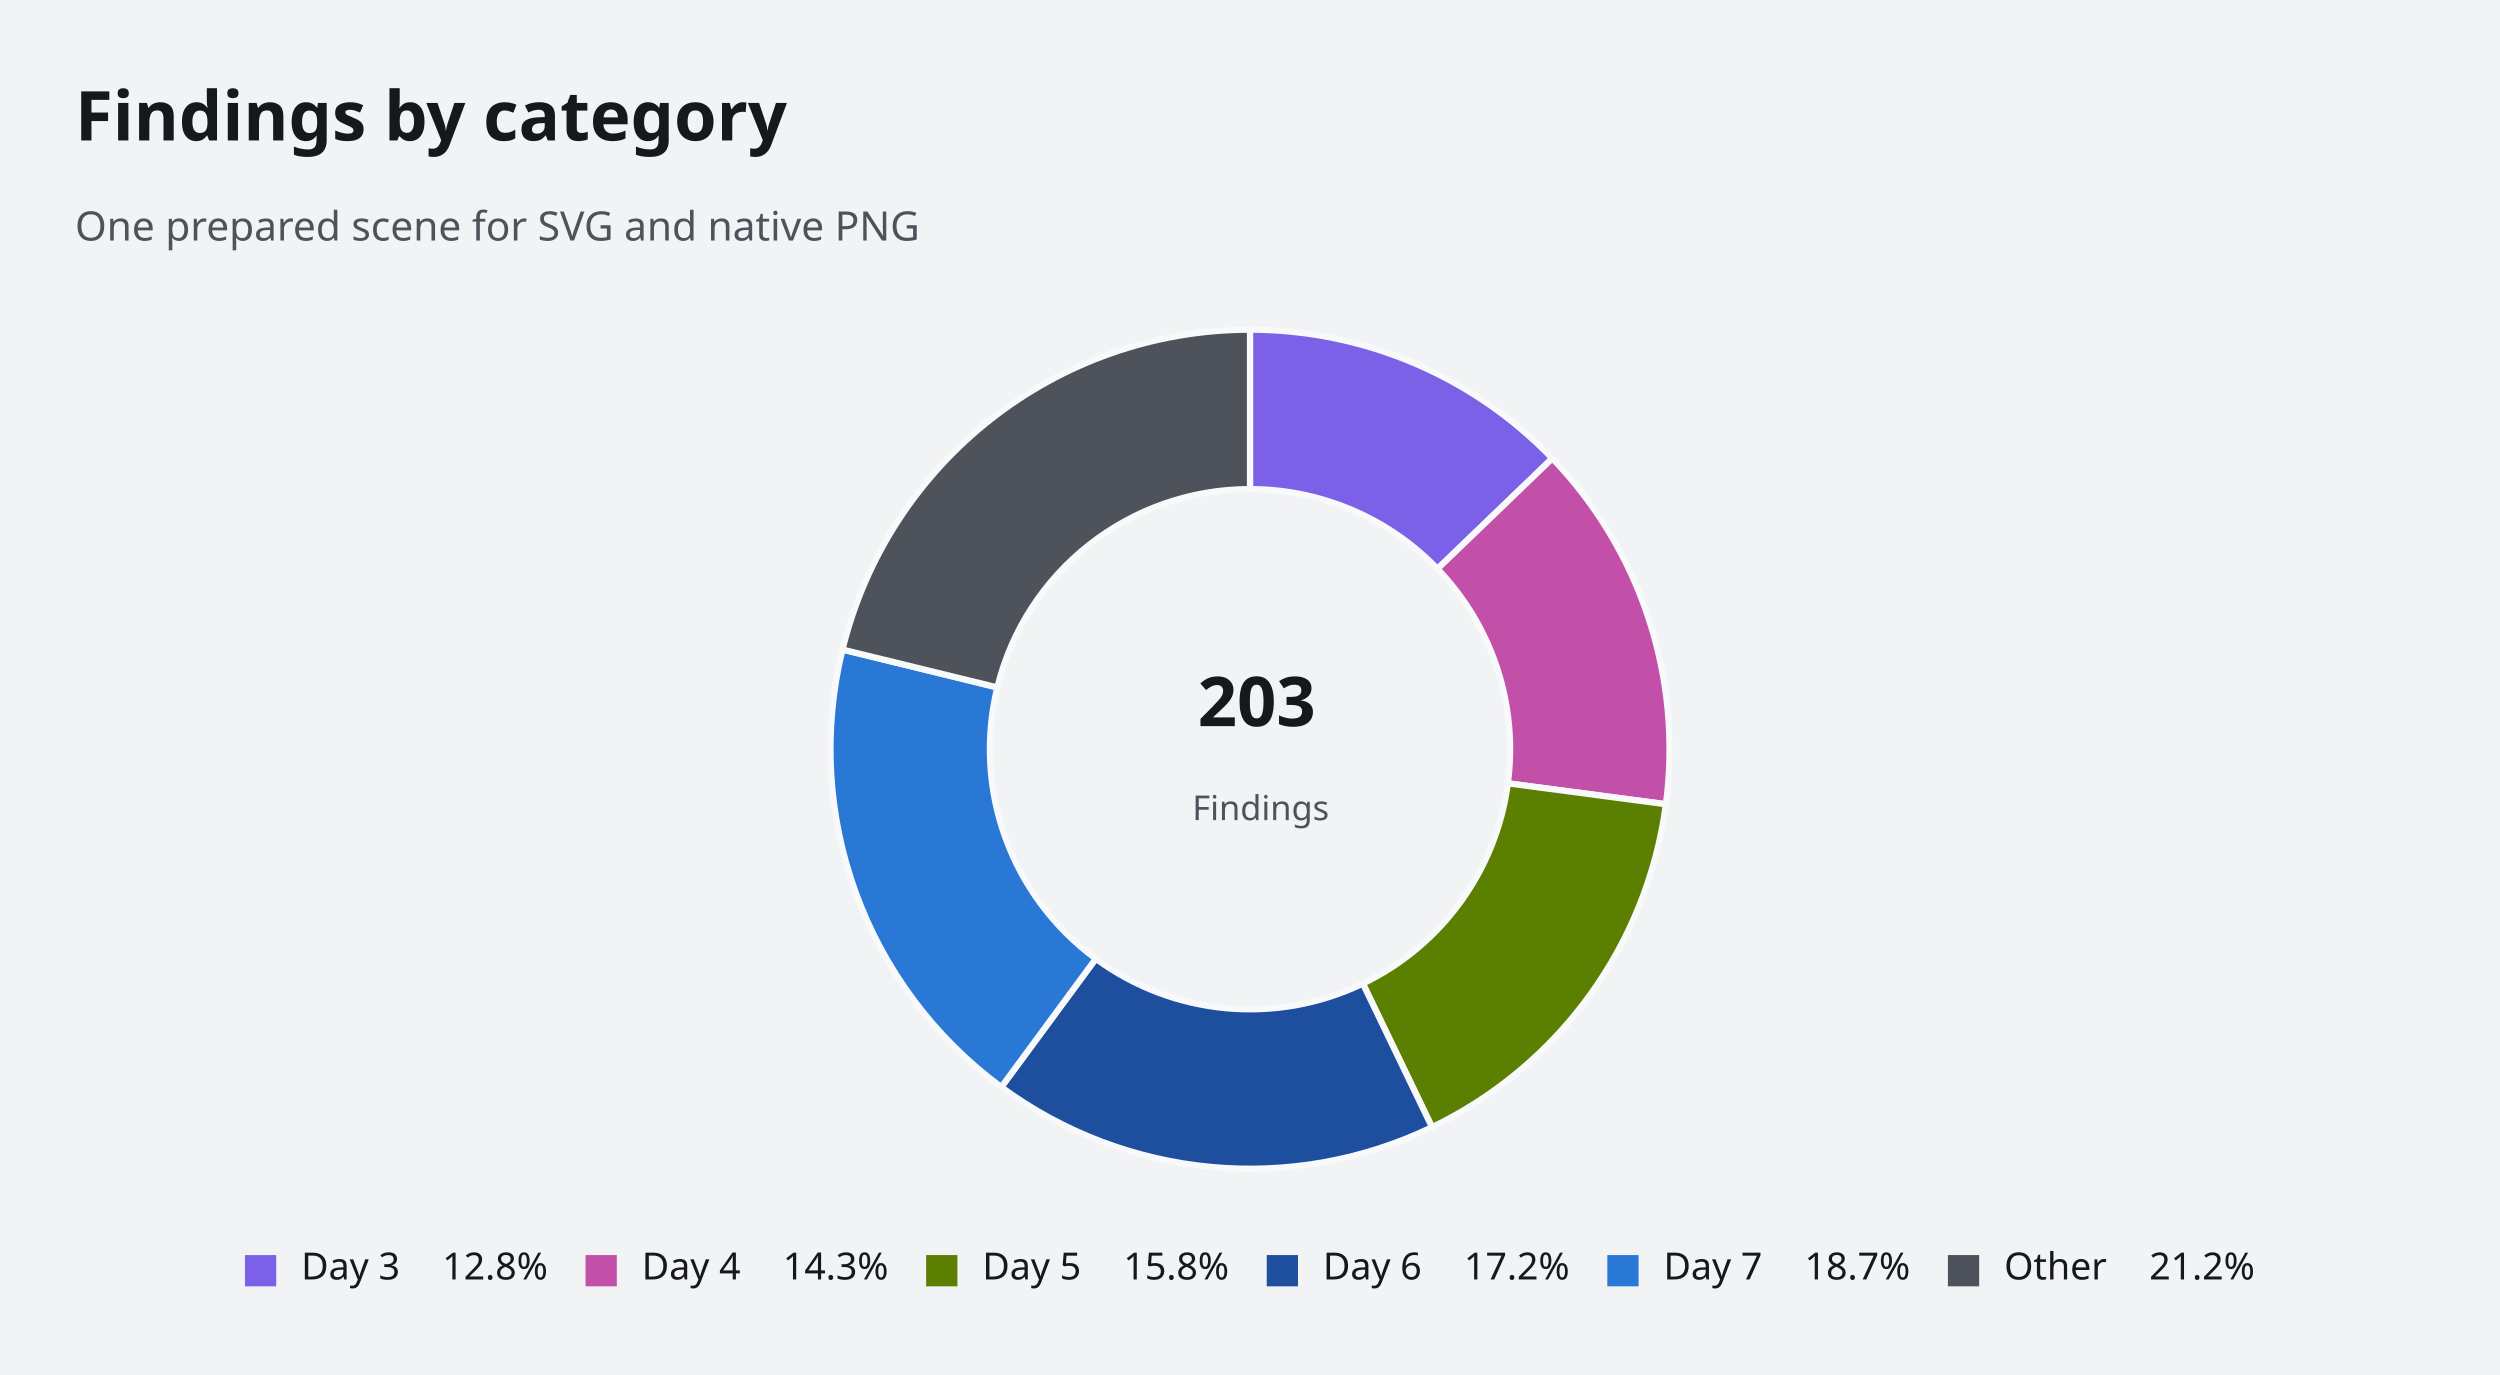
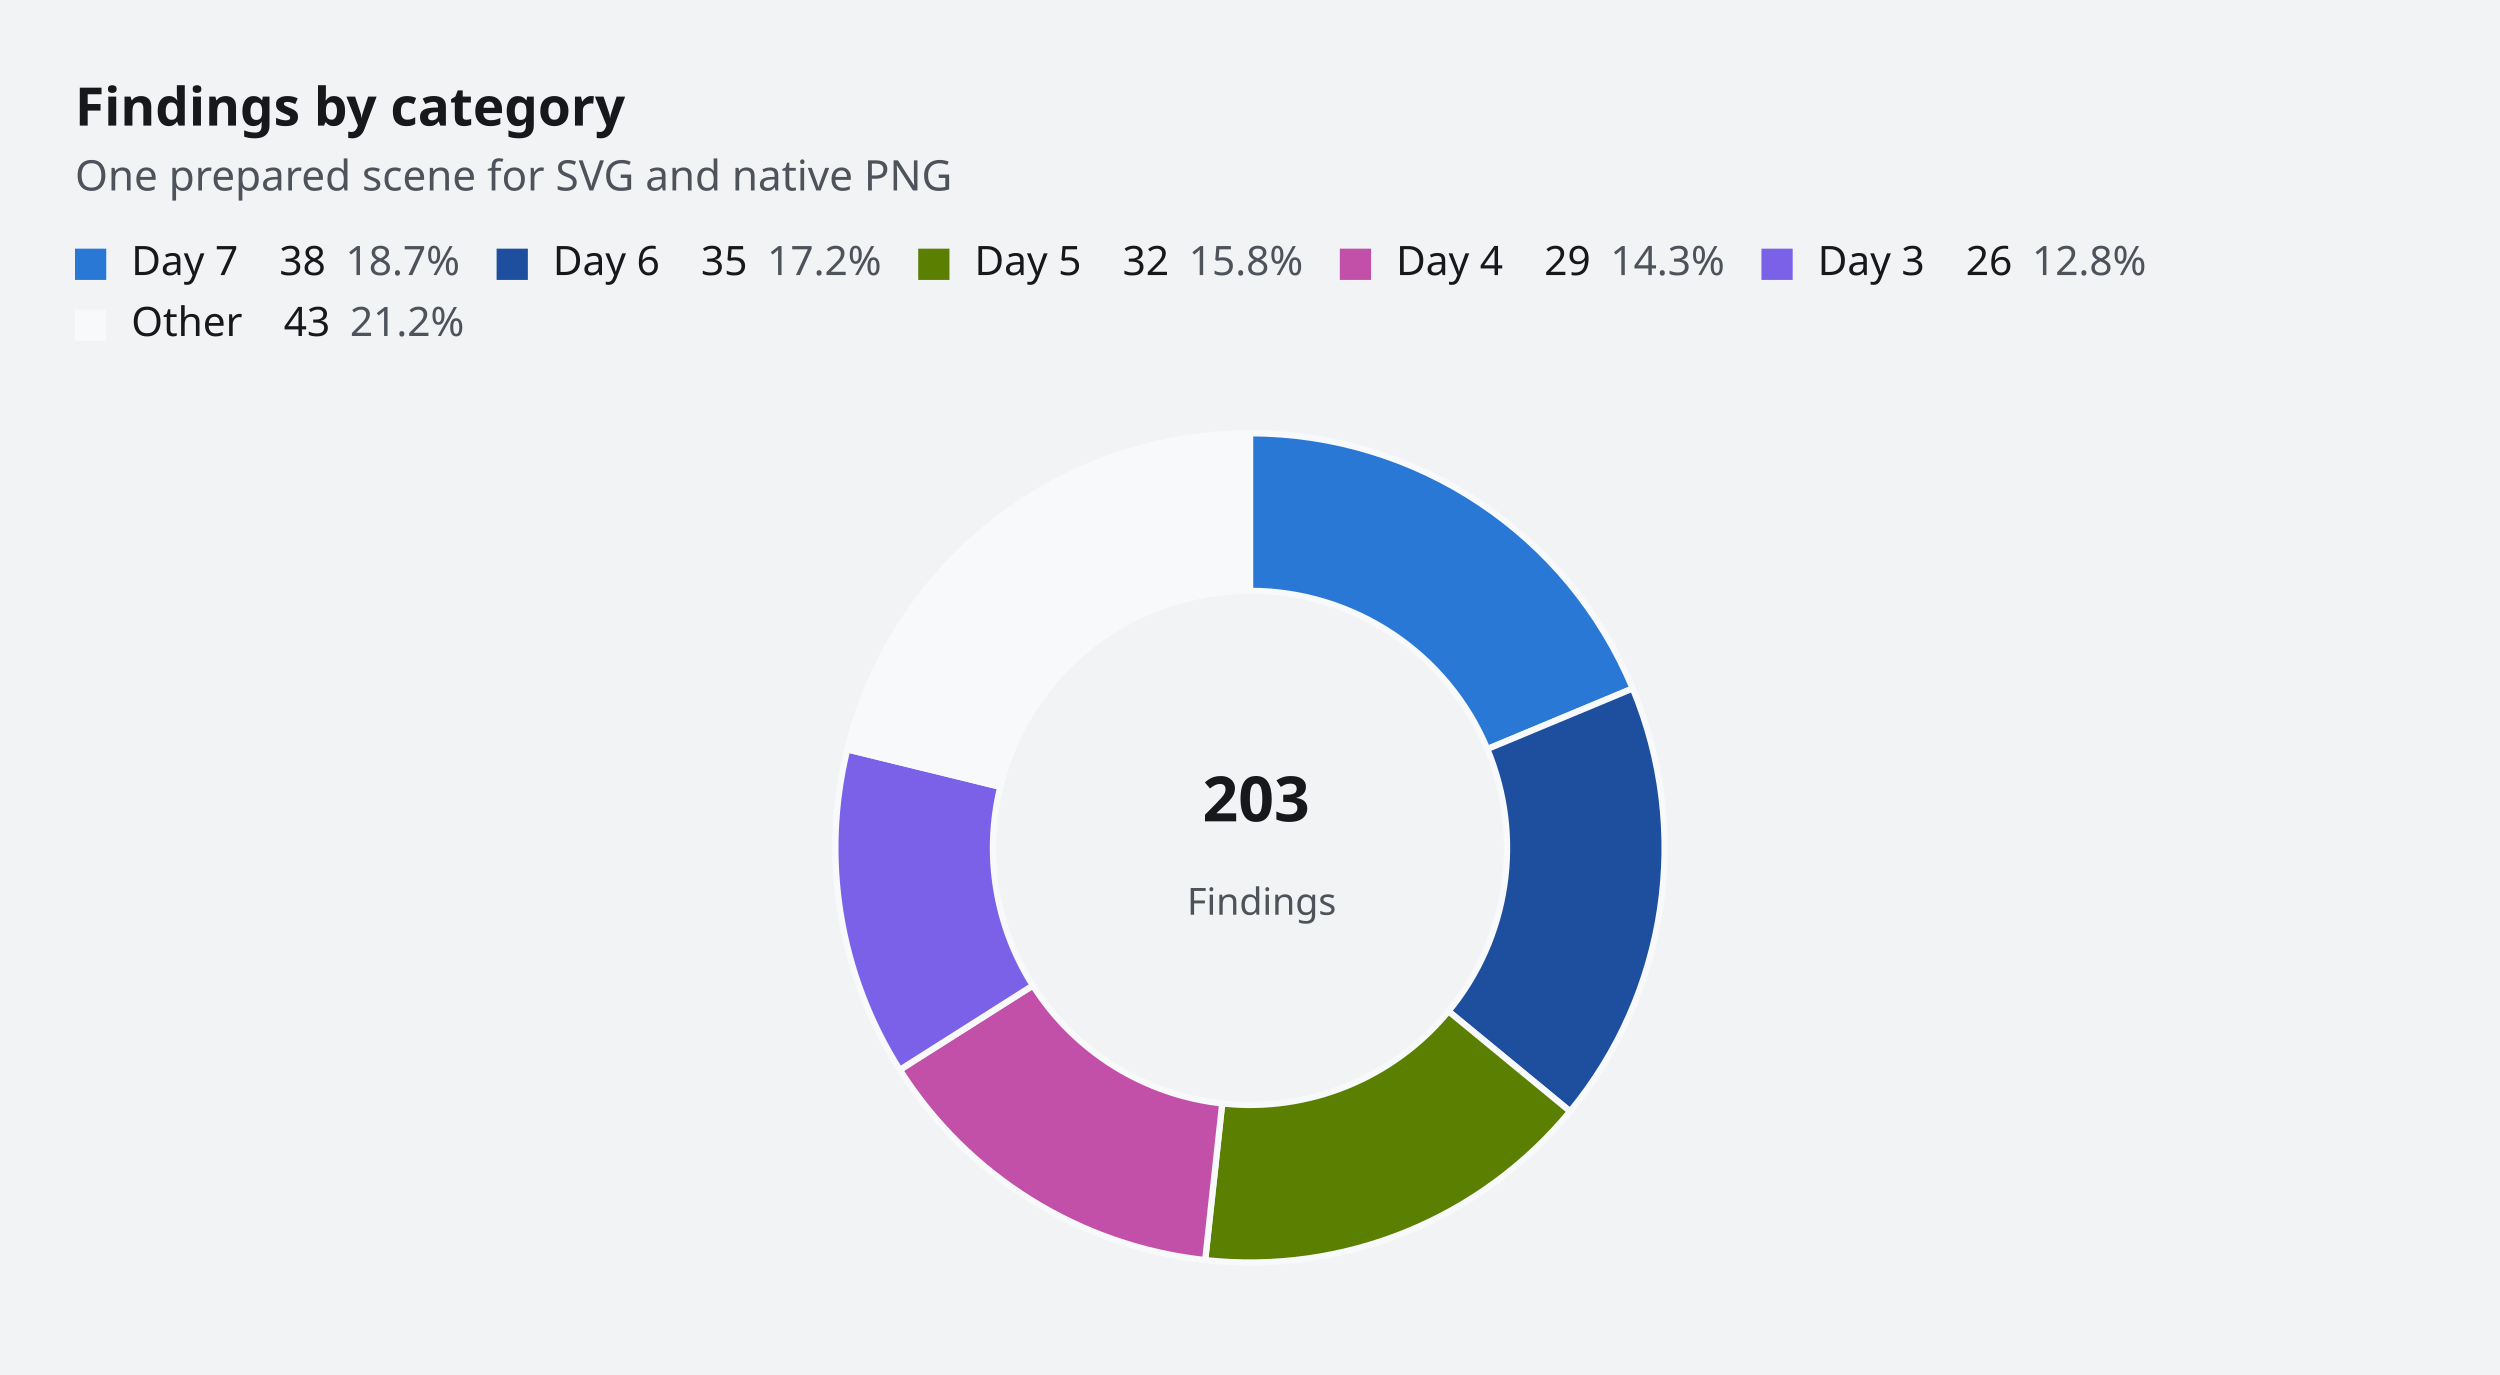
<svg xmlns="http://www.w3.org/2000/svg" width="800" height="440" viewBox="0 0 800 440" stroke-linecap="round" stroke-linejoin="round" role="img" aria-label="Findings by category" aria-labelledby="donut-wide-light-title" aria-describedby="donut-wide-light-description">
  <defs>
    <clipPath id="donut-wide-light-clip-1" clipPathUnits="userSpaceOnUse">
      <rect x="24" y="24" width="752" height="392" />
    </clipPath>
    <clipPath id="donut-wide-light-clip-5" clipPathUnits="userSpaceOnUse">
-       <rect x="24" y="398" width="752" height="18" />
+       <rect x="24" y="75.65" width="752" height="39" />
    </clipPath>
    <clipPath id="donut-wide-light-clip-7" clipPathUnits="userSpaceOnUse">
-       <rect x="78.391" y="401.626" width="10" height="10" />
+       <rect x="24" y="79.578" width="10" height="10" />
    </clipPath>
-     <clipPath id="donut-wide-light-clip-14" clipPathUnits="userSpaceOnUse">
-       <rect x="187.379" y="401.626" width="10" height="10" />
+     <clipPath id="donut-wide-light-clip-15" clipPathUnits="userSpaceOnUse">
+       <rect x="158.915" y="79.578" width="10" height="10" />
    </clipPath>
-     <clipPath id="donut-wide-light-clip-21" clipPathUnits="userSpaceOnUse">
-       <rect x="296.367" y="401.626" width="10" height="10" />
+     <clipPath id="donut-wide-light-clip-23" clipPathUnits="userSpaceOnUse">
+       <rect x="293.83" y="79.578" width="10" height="10" />
    </clipPath>
-     <clipPath id="donut-wide-light-clip-28" clipPathUnits="userSpaceOnUse">
-       <rect x="405.355" y="401.626" width="10" height="10" />
+     <clipPath id="donut-wide-light-clip-31" clipPathUnits="userSpaceOnUse">
+       <rect x="428.745" y="79.578" width="10" height="10" />
    </clipPath>
-     <clipPath id="donut-wide-light-clip-35" clipPathUnits="userSpaceOnUse">
-       <rect x="514.344" y="401.626" width="10" height="10" />
+     <clipPath id="donut-wide-light-clip-39" clipPathUnits="userSpaceOnUse">
+       <rect x="563.66" y="79.578" width="10" height="10" />
    </clipPath>
-     <clipPath id="donut-wide-light-clip-42" clipPathUnits="userSpaceOnUse">
-       <rect x="623.332" y="401.626" width="10" height="10" />
+     <clipPath id="donut-wide-light-clip-47" clipPathUnits="userSpaceOnUse">
+       <rect x="24" y="99.078" width="10" height="10" />
    </clipPath>
-     <clipPath id="donut-wide-light-clip-49" clipPathUnits="userSpaceOnUse">
-       <rect x="24" y="93.5" width="752" height="292.5" />
+     <clipPath id="donut-wide-light-clip-55" clipPathUnits="userSpaceOnUse">
+       <rect x="24" y="126.65" width="752" height="289.35" />
    </clipPath>
  </defs>
  <rect x="0" y="0" width="800" height="440" rx="0" data-cfx-role="background" fill="#F2F3F4" stroke="none" stroke-width="1" />
  <g clip-path="url(#donut-wide-light-clip-1)">
    <g data-cfx-role="frame-heading">
-       <text x="24" y="44.947" font-family="CFX Proof Carlito" font-size="22" font-weight="600" font-style="normal" fill="#16181C" xml:space="preserve" style="white-space:pre;font-language-override:normal;font-palette:normal">Findings by category</text>
+       <text x="24" y="40.187" font-family="CFX Proof Carlito" font-size="17" font-weight="700" font-style="normal" fill="#16181C" xml:space="preserve" style="white-space:pre;font-language-override:normal;font-palette:normal">Findings by category</text>
    </g>
    <g data-cfx-role="frame-heading">
-       <text x="24" y="76.978" font-family="CFX Proof Carlito" font-size="13" font-weight="400" font-style="normal" fill="#4D525B" xml:space="preserve" style="white-space:pre;font-language-override:normal;font-palette:normal">One prepared scene for SVG and native PNG</text>
+       <text x="24" y="60.954" font-family="CFX Proof Carlito" font-size="13.5" font-weight="400" font-style="normal" fill="#4D525B" xml:space="preserve" style="white-space:pre;font-language-override:normal;font-palette:normal">One prepared scene for SVG and native PNG</text>
    </g>
  </g>
  <g clip-path="url(#donut-wide-light-clip-5)">
-     <g id="donut-wide-light-node-6" data-cfx-source-id="legend-series-0-point-2" data-cfx-role="legend-entry" aria-label="Day 3: 12.8%" data-cfx-series-key="Findings" data-cfx-state="None">
+     <g id="donut-wide-light-node-6" data-cfx-source-id="legend-series-0-point-6" data-cfx-role="legend-entry" aria-label="Day 7: 38 (18.7%)" data-cfx-series-key="Findings" data-cfx-state="None">
      <g clip-path="url(#donut-wide-light-clip-7)">
-         <rect x="78.391" y="401.626" width="10" height="10" rx="0" data-cfx-role="legend-swatch" fill="#7B61E8" stroke="none" stroke-width="1" />
+         <rect x="24" y="79.578" width="10" height="10" rx="0" data-cfx-role="legend-swatch" fill="#2A78D6" stroke="none" stroke-width="1" />
      </g>
      <g data-cfx-role="legend-label">
-         <text x="96.391" y="409.426" font-family="CFX Proof Carlito" font-size="12" font-weight="400" font-style="normal" fill="#16181C" xml:space="preserve" style="white-space:pre;font-language-override:normal;font-palette:normal">Day 3</text>
+         <text x="42" y="88.028" font-family="CFX Proof Carlito" font-size="13" font-weight="400" font-style="normal" fill="#16181C" xml:space="preserve" style="white-space:pre;font-language-override:normal;font-palette:normal">Day 7</text>
+       </g>
+       <g data-cfx-role="legend-percentage">
+         <text x="110.574" y="88.028" font-family="CFX Proof Carlito" font-size="13" font-weight="400" font-style="normal" fill="#4D525B" xml:space="preserve" style="white-space:pre;font-language-override:normal;font-palette:normal">18.7%</text>
      </g>
      <g data-cfx-role="legend-value">
-         <text x="141.525" y="409.426" font-family="CFX Proof Carlito" font-size="12" font-weight="400" font-style="normal" fill="#16181C" xml:space="preserve" style="white-space:pre;font-language-override:normal;font-palette:normal">12.8%</text>
+         <text x="89.396" y="88.028" font-family="CFX Proof Carlito" font-size="13" font-weight="400" font-style="normal" fill="#16181C" xml:space="preserve" style="white-space:pre;font-language-override:normal;font-palette:normal">38</text>
      </g>
    </g>
-     <g id="donut-wide-light-node-13" data-cfx-source-id="legend-series-0-point-3" data-cfx-role="legend-entry" aria-label="Day 4: 14.3%" data-cfx-series-key="Findings" data-cfx-state="None">
-       <g clip-path="url(#donut-wide-light-clip-14)">
-         <rect x="187.379" y="401.626" width="10" height="10" rx="0" data-cfx-role="legend-swatch" fill="#C24FA8" stroke="none" stroke-width="1" />
+     <g id="donut-wide-light-node-14" data-cfx-source-id="legend-series-0-point-5" data-cfx-role="legend-entry" aria-label="Day 6: 35 (17.2%)" data-cfx-series-key="Findings" data-cfx-state="None">
+       <g clip-path="url(#donut-wide-light-clip-15)">
+         <rect x="158.915" y="79.578" width="10" height="10" rx="0" data-cfx-role="legend-swatch" fill="#1D4F9E" stroke="none" stroke-width="1" />
      </g>
      <g data-cfx-role="legend-label">
-         <text x="205.379" y="409.426" font-family="CFX Proof Carlito" font-size="12" font-weight="400" font-style="normal" fill="#16181C" xml:space="preserve" style="white-space:pre;font-language-override:normal;font-palette:normal">Day 4</text>
+         <text x="176.915" y="88.028" font-family="CFX Proof Carlito" font-size="13" font-weight="400" font-style="normal" fill="#16181C" xml:space="preserve" style="white-space:pre;font-language-override:normal;font-palette:normal">Day 6</text>
+       </g>
+       <g data-cfx-role="legend-percentage">
+         <text x="245.489" y="88.028" font-family="CFX Proof Carlito" font-size="13" font-weight="400" font-style="normal" fill="#4D525B" xml:space="preserve" style="white-space:pre;font-language-override:normal;font-palette:normal">17.2%</text>
      </g>
      <g data-cfx-role="legend-value">
-         <text x="250.514" y="409.426" font-family="CFX Proof Carlito" font-size="12" font-weight="400" font-style="normal" fill="#16181C" xml:space="preserve" style="white-space:pre;font-language-override:normal;font-palette:normal">14.3%</text>
+         <text x="224.311" y="88.028" font-family="CFX Proof Carlito" font-size="13" font-weight="400" font-style="normal" fill="#16181C" xml:space="preserve" style="white-space:pre;font-language-override:normal;font-palette:normal">35</text>
      </g>
    </g>
-     <g id="donut-wide-light-node-20" data-cfx-source-id="legend-series-0-point-4" data-cfx-role="legend-entry" aria-label="Day 5: 15.8%" data-cfx-series-key="Findings" data-cfx-state="None">
-       <g clip-path="url(#donut-wide-light-clip-21)">
-         <rect x="296.367" y="401.626" width="10" height="10" rx="0" data-cfx-role="legend-swatch" fill="#5B7F00" stroke="none" stroke-width="1" />
+     <g id="donut-wide-light-node-22" data-cfx-source-id="legend-series-0-point-4" data-cfx-role="legend-entry" aria-label="Day 5: 32 (15.8%)" data-cfx-series-key="Findings" data-cfx-state="None">
+       <g clip-path="url(#donut-wide-light-clip-23)">
+         <rect x="293.83" y="79.578" width="10" height="10" rx="0" data-cfx-role="legend-swatch" fill="#5B7F00" stroke="none" stroke-width="1" />
      </g>
      <g data-cfx-role="legend-label">
-         <text x="314.367" y="409.426" font-family="CFX Proof Carlito" font-size="12" font-weight="400" font-style="normal" fill="#16181C" xml:space="preserve" style="white-space:pre;font-language-override:normal;font-palette:normal">Day 5</text>
+         <text x="311.83" y="88.028" font-family="CFX Proof Carlito" font-size="13" font-weight="400" font-style="normal" fill="#16181C" xml:space="preserve" style="white-space:pre;font-language-override:normal;font-palette:normal">Day 5</text>
+       </g>
+       <g data-cfx-role="legend-percentage">
+         <text x="380.404" y="88.028" font-family="CFX Proof Carlito" font-size="13" font-weight="400" font-style="normal" fill="#4D525B" xml:space="preserve" style="white-space:pre;font-language-override:normal;font-palette:normal">15.8%</text>
      </g>
      <g data-cfx-role="legend-value">
-         <text x="359.502" y="409.426" font-family="CFX Proof Carlito" font-size="12" font-weight="400" font-style="normal" fill="#16181C" xml:space="preserve" style="white-space:pre;font-language-override:normal;font-palette:normal">15.8%</text>
+         <text x="359.226" y="88.028" font-family="CFX Proof Carlito" font-size="13" font-weight="400" font-style="normal" fill="#16181C" xml:space="preserve" style="white-space:pre;font-language-override:normal;font-palette:normal">32</text>
      </g>
    </g>
-     <g id="donut-wide-light-node-27" data-cfx-source-id="legend-series-0-point-5" data-cfx-role="legend-entry" aria-label="Day 6: 17.2%" data-cfx-series-key="Findings" data-cfx-state="None">
-       <g clip-path="url(#donut-wide-light-clip-28)">
-         <rect x="405.355" y="401.626" width="10" height="10" rx="0" data-cfx-role="legend-swatch" fill="#1D4F9E" stroke="none" stroke-width="1" />
+     <g id="donut-wide-light-node-30" data-cfx-source-id="legend-series-0-point-3" data-cfx-role="legend-entry" aria-label="Day 4: 29 (14.3%)" data-cfx-series-key="Findings" data-cfx-state="None">
+       <g clip-path="url(#donut-wide-light-clip-31)">
+         <rect x="428.745" y="79.578" width="10" height="10" rx="0" data-cfx-role="legend-swatch" fill="#C24FA8" stroke="none" stroke-width="1" />
      </g>
      <g data-cfx-role="legend-label">
-         <text x="423.355" y="409.426" font-family="CFX Proof Carlito" font-size="12" font-weight="400" font-style="normal" fill="#16181C" xml:space="preserve" style="white-space:pre;font-language-override:normal;font-palette:normal">Day 6</text>
+         <text x="446.745" y="88.028" font-family="CFX Proof Carlito" font-size="13" font-weight="400" font-style="normal" fill="#16181C" xml:space="preserve" style="white-space:pre;font-language-override:normal;font-palette:normal">Day 4</text>
+       </g>
+       <g data-cfx-role="legend-percentage">
+         <text x="515.319" y="88.028" font-family="CFX Proof Carlito" font-size="13" font-weight="400" font-style="normal" fill="#4D525B" xml:space="preserve" style="white-space:pre;font-language-override:normal;font-palette:normal">14.3%</text>
      </g>
      <g data-cfx-role="legend-value">
-         <text x="468.49" y="409.426" font-family="CFX Proof Carlito" font-size="12" font-weight="400" font-style="normal" fill="#16181C" xml:space="preserve" style="white-space:pre;font-language-override:normal;font-palette:normal">17.2%</text>
+         <text x="494.141" y="88.028" font-family="CFX Proof Carlito" font-size="13" font-weight="400" font-style="normal" fill="#16181C" xml:space="preserve" style="white-space:pre;font-language-override:normal;font-palette:normal">29</text>
      </g>
    </g>
-     <g id="donut-wide-light-node-34" data-cfx-source-id="legend-series-0-point-6" data-cfx-role="legend-entry" aria-label="Day 7: 18.7%" data-cfx-series-key="Findings" data-cfx-state="None">
-       <g clip-path="url(#donut-wide-light-clip-35)">
-         <rect x="514.344" y="401.626" width="10" height="10" rx="0" data-cfx-role="legend-swatch" fill="#2A78D6" stroke="none" stroke-width="1" />
+     <g id="donut-wide-light-node-38" data-cfx-source-id="legend-series-0-point-2" data-cfx-role="legend-entry" aria-label="Day 3: 26 (12.8%)" data-cfx-series-key="Findings" data-cfx-state="None">
+       <g clip-path="url(#donut-wide-light-clip-39)">
+         <rect x="563.66" y="79.578" width="10" height="10" rx="0" data-cfx-role="legend-swatch" fill="#7B61E8" stroke="none" stroke-width="1" />
      </g>
      <g data-cfx-role="legend-label">
-         <text x="532.344" y="409.426" font-family="CFX Proof Carlito" font-size="12" font-weight="400" font-style="normal" fill="#16181C" xml:space="preserve" style="white-space:pre;font-language-override:normal;font-palette:normal">Day 7</text>
+         <text x="581.66" y="88.028" font-family="CFX Proof Carlito" font-size="13" font-weight="400" font-style="normal" fill="#16181C" xml:space="preserve" style="white-space:pre;font-language-override:normal;font-palette:normal">Day 3</text>
+       </g>
+       <g data-cfx-role="legend-percentage">
+         <text x="650.234" y="88.028" font-family="CFX Proof Carlito" font-size="13" font-weight="400" font-style="normal" fill="#4D525B" xml:space="preserve" style="white-space:pre;font-language-override:normal;font-palette:normal">12.8%</text>
      </g>
      <g data-cfx-role="legend-value">
-         <text x="577.479" y="409.426" font-family="CFX Proof Carlito" font-size="12" font-weight="400" font-style="normal" fill="#16181C" xml:space="preserve" style="white-space:pre;font-language-override:normal;font-palette:normal">18.7%</text>
+         <text x="629.056" y="88.028" font-family="CFX Proof Carlito" font-size="13" font-weight="400" font-style="normal" fill="#16181C" xml:space="preserve" style="white-space:pre;font-language-override:normal;font-palette:normal">26</text>
      </g>
    </g>
-     <g id="donut-wide-light-node-41" data-cfx-source-id="legend-series-0-point-other" data-cfx-role="legend-entry" aria-label="Other: 21.2%" data-cfx-series-key="Findings" data-cfx-state="None">
-       <g clip-path="url(#donut-wide-light-clip-42)">
-         <rect x="623.332" y="401.626" width="10" height="10" rx="0" data-cfx-role="legend-swatch" fill="#4D525B" stroke="none" stroke-width="1" />
+     <g id="donut-wide-light-node-46" data-cfx-source-id="legend-series-0-point-other" data-cfx-role="legend-entry" aria-label="Other: 43 (21.2%)" data-cfx-series-key="Findings" data-cfx-state="None">
+       <g clip-path="url(#donut-wide-light-clip-47)">
+         <rect x="24" y="99.078" width="10" height="10" rx="0" data-cfx-role="legend-swatch" fill="#F8F9FA" stroke="none" stroke-width="1" />
      </g>
      <g data-cfx-role="legend-label">
-         <text x="641.332" y="409.426" font-family="CFX Proof Carlito" font-size="12" font-weight="400" font-style="normal" fill="#16181C" xml:space="preserve" style="white-space:pre;font-language-override:normal;font-palette:normal">Other</text>
+         <text x="42" y="107.528" font-family="CFX Proof Carlito" font-size="13" font-weight="400" font-style="normal" fill="#16181C" xml:space="preserve" style="white-space:pre;font-language-override:normal;font-palette:normal">Other</text>
+       </g>
+       <g data-cfx-role="legend-percentage">
+         <text x="111.97" y="107.528" font-family="CFX Proof Carlito" font-size="13" font-weight="400" font-style="normal" fill="#4D525B" xml:space="preserve" style="white-space:pre;font-language-override:normal;font-palette:normal">21.2%</text>
      </g>
      <g data-cfx-role="legend-value">
-         <text x="687.756" y="409.426" font-family="CFX Proof Carlito" font-size="12" font-weight="400" font-style="normal" fill="#16181C" xml:space="preserve" style="white-space:pre;font-language-override:normal;font-palette:normal">21.2%</text>
+         <text x="90.792" y="107.528" font-family="CFX Proof Carlito" font-size="13" font-weight="400" font-style="normal" fill="#16181C" xml:space="preserve" style="white-space:pre;font-language-override:normal;font-palette:normal">43</text>
      </g>
    </g>
  </g>
-   <g clip-path="url(#donut-wide-light-clip-49)">
-     <g data-cfx-role="radial-point" data-cfx-label="Day 3" data-cfx-pattern="None" data-cfx-percent="0.12807881773399016" data-cfx-pin-state-colors="false" data-cfx-point="2" data-cfx-series="0" data-cfx-source-patterns="None" data-cfx-source-points="2" data-cfx-value="26">
-       <path d="M 400 105.5 A 134.25 134.25 0 0 1 496.748 146.675 L 459.984 182.043 A 83.235 83.235 0 0 0 400 156.515 Z" id="donut-wide-light-node-51" data-cfx-source-id="series-0-point-2" data-cfx-role="donut-slice" fill="#7B61E8" stroke="#F8F9FA" stroke-width="2" fill-rule="evenodd" />
+   <g clip-path="url(#donut-wide-light-clip-55)">
+     <g data-cfx-role="radial-point" data-cfx-label="Day 7" data-cfx-pattern="None" data-cfx-percent="0.18719211822660098" data-cfx-pin-state-colors="false" data-cfx-point="6" data-cfx-series="0" data-cfx-source-patterns="None" data-cfx-source-points="6" data-cfx-value="38">
+       <path d="M 400 138.65 A 132.675 132.675 0 0 1 522.477 220.315 L 475.936 239.699 A 82.259 82.259 0 0 0 400 189.067 Z" id="donut-wide-light-node-57" data-cfx-source-id="series-0-point-6" data-cfx-role="donut-slice" fill="#2A78D6" stroke="#F8F9FA" stroke-width="2" fill-rule="evenodd" />
+     </g>
+     <g data-cfx-role="radial-point" data-cfx-label="Day 6" data-cfx-pattern="None" data-cfx-percent="0.17241379310344829" data-cfx-pin-state-colors="false" data-cfx-point="5" data-cfx-series="0" data-cfx-source-patterns="None" data-cfx-source-points="5" data-cfx-value="35">
+       <path d="M 522.477 220.315 A 132.675 132.675 0 0 1 502.437 355.642 L 463.511 323.601 A 82.259 82.259 0 0 0 475.936 239.699 Z" id="donut-wide-light-node-60" data-cfx-source-id="series-0-point-5" data-cfx-role="donut-slice" fill="#1D4F9E" stroke="#F8F9FA" stroke-width="2" fill-rule="evenodd" />
+     </g>
+     <g data-cfx-role="radial-point" data-cfx-label="Day 5" data-cfx-pattern="None" data-cfx-percent="0.15763546798029557" data-cfx-pin-state-colors="false" data-cfx-point="4" data-cfx-series="0" data-cfx-source-patterns="None" data-cfx-source-points="4" data-cfx-value="32">
+       <path d="M 502.437 355.642 A 132.675 132.675 0 0 1 385.655 403.222 L 391.106 353.101 A 82.259 82.259 0 0 0 463.511 323.601 Z" id="donut-wide-light-node-63" data-cfx-source-id="series-0-point-4" data-cfx-role="donut-slice" fill="#5B7F00" stroke="#F8F9FA" stroke-width="2" fill-rule="evenodd" />
    </g>
    <g data-cfx-role="radial-point" data-cfx-label="Day 4" data-cfx-pattern="None" data-cfx-percent="0.14285714285714285" data-cfx-pin-state-colors="false" data-cfx-point="3" data-cfx-series="0" data-cfx-source-patterns="None" data-cfx-source-points="3" data-cfx-value="29">
-       <path d="M 496.748 146.675 A 134.25 134.25 0 0 1 533.09 257.359 L 482.516 250.668 A 83.235 83.235 0 0 0 459.984 182.043 Z" id="donut-wide-light-node-54" data-cfx-source-id="series-0-point-3" data-cfx-role="donut-slice" fill="#C24FA8" stroke="#F8F9FA" stroke-width="2" fill-rule="evenodd" />
+       <path d="M 385.655 403.222 A 132.675 132.675 0 0 1 287.935 342.346 L 330.52 315.358 A 82.259 82.259 0 0 0 391.106 353.101 Z" id="donut-wide-light-node-66" data-cfx-source-id="series-0-point-3" data-cfx-role="donut-slice" fill="#C24FA8" stroke="#F8F9FA" stroke-width="2" fill-rule="evenodd" />
    </g>
-     <g data-cfx-role="radial-point" data-cfx-label="Day 5" data-cfx-pattern="None" data-cfx-percent="0.15763546798029557" data-cfx-pin-state-colors="false" data-cfx-point="4" data-cfx-series="0" data-cfx-source-patterns="None" data-cfx-source-points="4" data-cfx-value="32">
-       <path d="M 533.09 257.359 A 134.25 134.25 0 0 1 458.249 360.705 L 436.114 314.742 A 83.235 83.235 0 0 0 482.516 250.668 Z" id="donut-wide-light-node-57" data-cfx-source-id="series-0-point-4" data-cfx-role="donut-slice" fill="#5B7F00" stroke="#F8F9FA" stroke-width="2" fill-rule="evenodd" />
-     </g>
-     <g data-cfx-role="radial-point" data-cfx-label="Day 6" data-cfx-pattern="None" data-cfx-percent="0.17241379310344829" data-cfx-pin-state-colors="false" data-cfx-point="5" data-cfx-series="0" data-cfx-source-patterns="None" data-cfx-source-points="5" data-cfx-value="35">
-       <path d="M 458.249 360.705 A 134.25 134.25 0 0 1 320.419 347.87 L 350.66 306.784 A 83.235 83.235 0 0 0 436.114 314.742 Z" id="donut-wide-light-node-60" data-cfx-source-id="series-0-point-5" data-cfx-role="donut-slice" fill="#1D4F9E" stroke="#F8F9FA" stroke-width="2" fill-rule="evenodd" />
-     </g>
-     <g data-cfx-role="radial-point" data-cfx-label="Day 7" data-cfx-pattern="None" data-cfx-percent="0.18719211822660098" data-cfx-pin-state-colors="false" data-cfx-point="6" data-cfx-series="0" data-cfx-source-patterns="None" data-cfx-source-points="6" data-cfx-value="38">
-       <path d="M 320.419 347.87 A 134.25 134.25 0 0 1 269.594 207.855 L 319.148 219.975 A 83.235 83.235 0 0 0 350.66 306.784 Z" id="donut-wide-light-node-63" data-cfx-source-id="series-0-point-6" data-cfx-role="donut-slice" fill="#2A78D6" stroke="#F8F9FA" stroke-width="2" fill-rule="evenodd" />
+     <g data-cfx-role="radial-point" data-cfx-label="Day 3" data-cfx-pattern="None" data-cfx-percent="0.12807881773399016" data-cfx-pin-state-colors="false" data-cfx-point="2" data-cfx-series="0" data-cfx-source-patterns="None" data-cfx-source-points="2" data-cfx-value="26">
+       <path d="M 287.935 342.346 A 132.675 132.675 0 0 1 271.124 239.804 L 320.097 251.782 A 82.259 82.259 0 0 0 330.52 315.358 Z" id="donut-wide-light-node-69" data-cfx-source-id="series-0-point-2" data-cfx-role="donut-slice" fill="#7B61E8" stroke="#F8F9FA" stroke-width="2" fill-rule="evenodd" />
    </g>
    <g data-cfx-role="radial-point" data-cfx-label="Other" data-cfx-pattern="None" data-cfx-percent="0.21182266009852216" data-cfx-pin-state-colors="false" data-cfx-point="-1" data-cfx-series="0" data-cfx-source-patterns="None,None" data-cfx-source-points="0,1" data-cfx-value="43">
-       <path d="M 269.594 207.855 A 134.25 134.25 0 0 1 400 105.5 L 400 156.515 A 83.235 83.235 0 0 0 319.148 219.975 Z" id="donut-wide-light-node-66" data-cfx-source-id="series-0-point-other" data-cfx-role="donut-slice" fill="#4D525B" stroke="#F8F9FA" stroke-width="2" fill-rule="evenodd" />
+       <path d="M 271.124 239.804 A 132.675 132.675 0 0 1 400 138.65 L 400 189.067 A 82.259 82.259 0 0 0 320.097 251.782 Z" id="donut-wide-light-node-72" data-cfx-source-id="series-0-point-other" data-cfx-role="donut-slice" fill="#F8F9FA" stroke="#F8F9FA" stroke-width="2" fill-rule="evenodd" />
    </g>
-     <g id="donut-wide-light-node-68" data-cfx-source-id="series-0-center" data-cfx-role="donut-center" aria-label="203&#10;Findings" data-cfx-center-caption="Findings" data-cfx-center-value="203">
+     <g id="donut-wide-light-node-74" data-cfx-source-id="series-0-center" data-cfx-role="donut-center" aria-label="203&#10;Findings" data-cfx-center-caption="Findings" data-cfx-center-value="203">
      <g data-cfx-role="donut-total-label">
-         <text x="383.274" y="232.366" font-family="CFX Proof Carlito" font-size="22" font-weight="700" font-style="normal" fill="#16181C" xml:space="preserve" style="white-space:pre;font-language-override:normal;font-palette:normal">203</text>
+         <text x="384.795" y="262.818" font-family="CFX Proof Carlito" font-size="20" font-weight="700" font-style="normal" fill="#16181C" xml:space="preserve" style="white-space:pre;font-language-override:normal;font-palette:normal">203</text>
      </g>
      <g data-cfx-role="donut-title">
-         <text x="381.54" y="262.442" font-family="CFX Proof Carlito" font-size="11" font-weight="400" font-style="normal" fill="#4D525B" xml:space="preserve" style="white-space:pre;font-language-override:normal;font-palette:normal">Findings</text>
+         <text x="379.861" y="292.723" font-family="CFX Proof Carlito" font-size="12" font-weight="400" font-style="normal" fill="#4D525B" xml:space="preserve" style="white-space:pre;font-language-override:normal;font-palette:normal">Findings</text>
      </g>
    </g>
  </g>
</svg>
